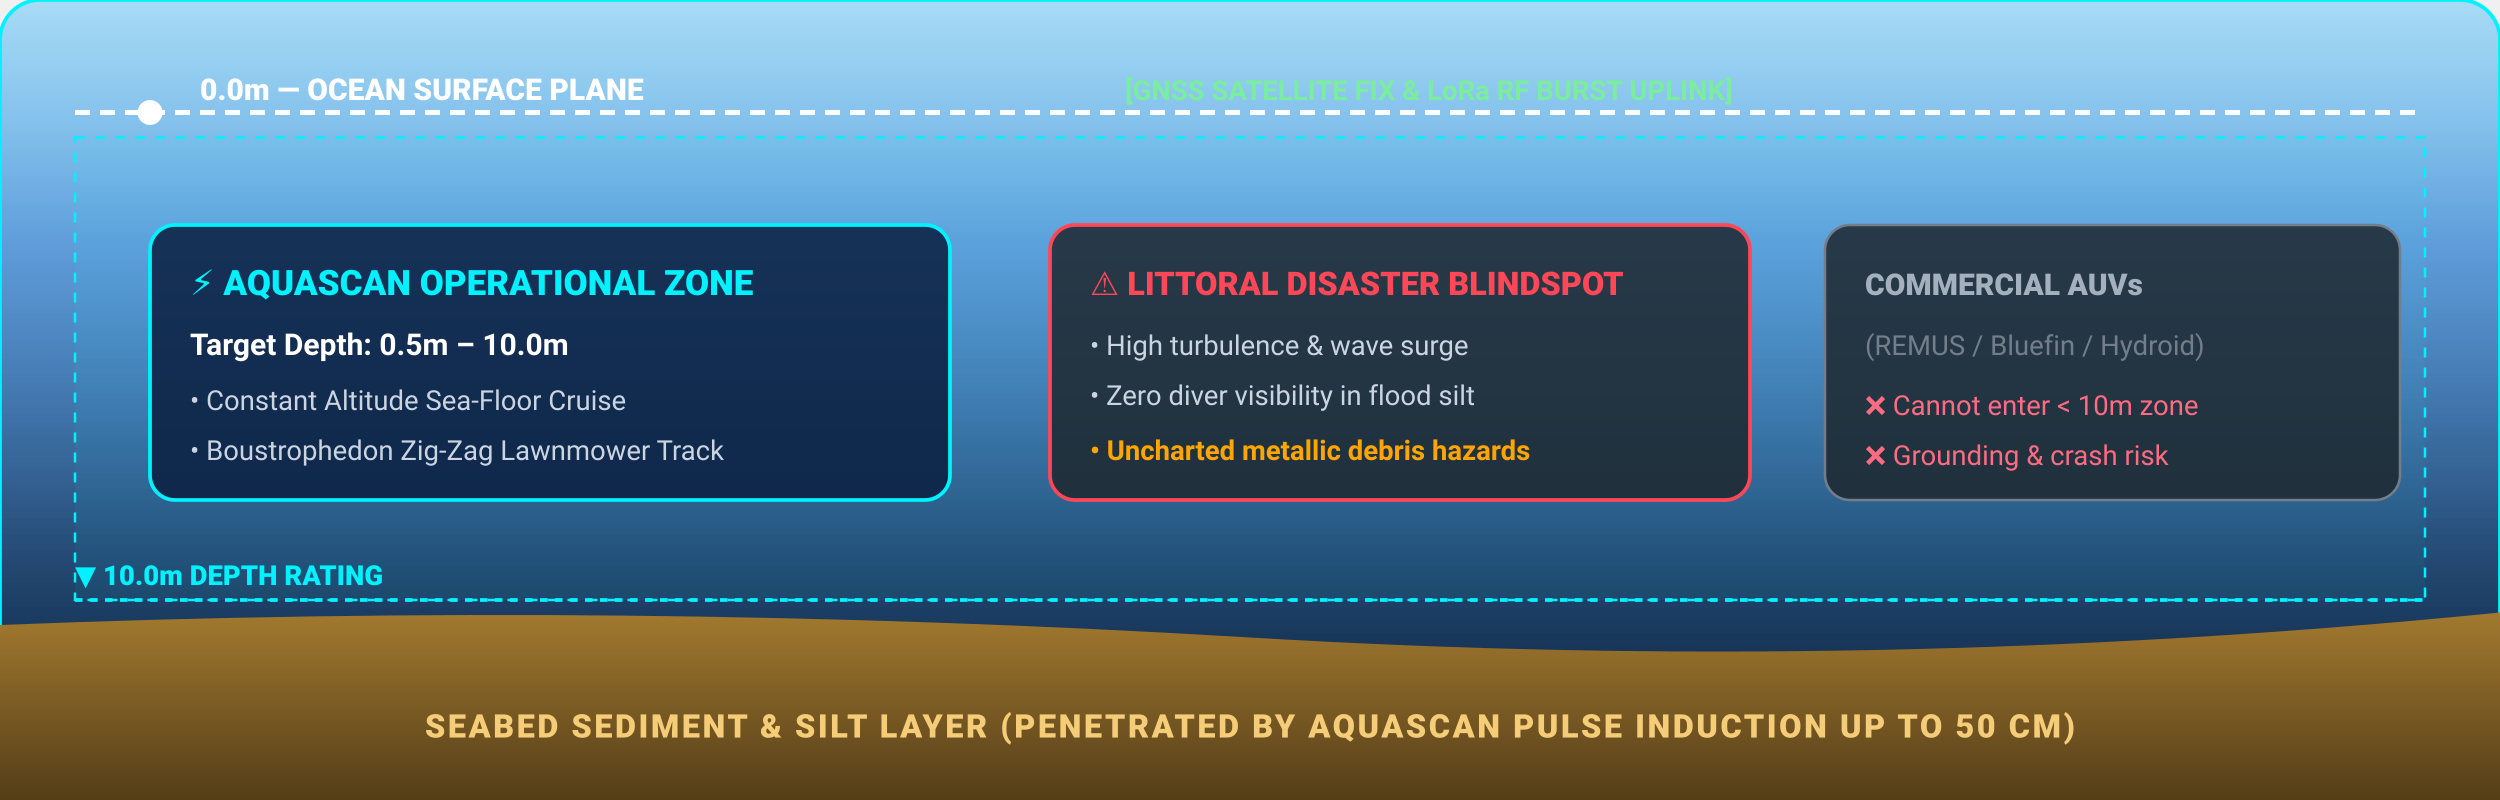
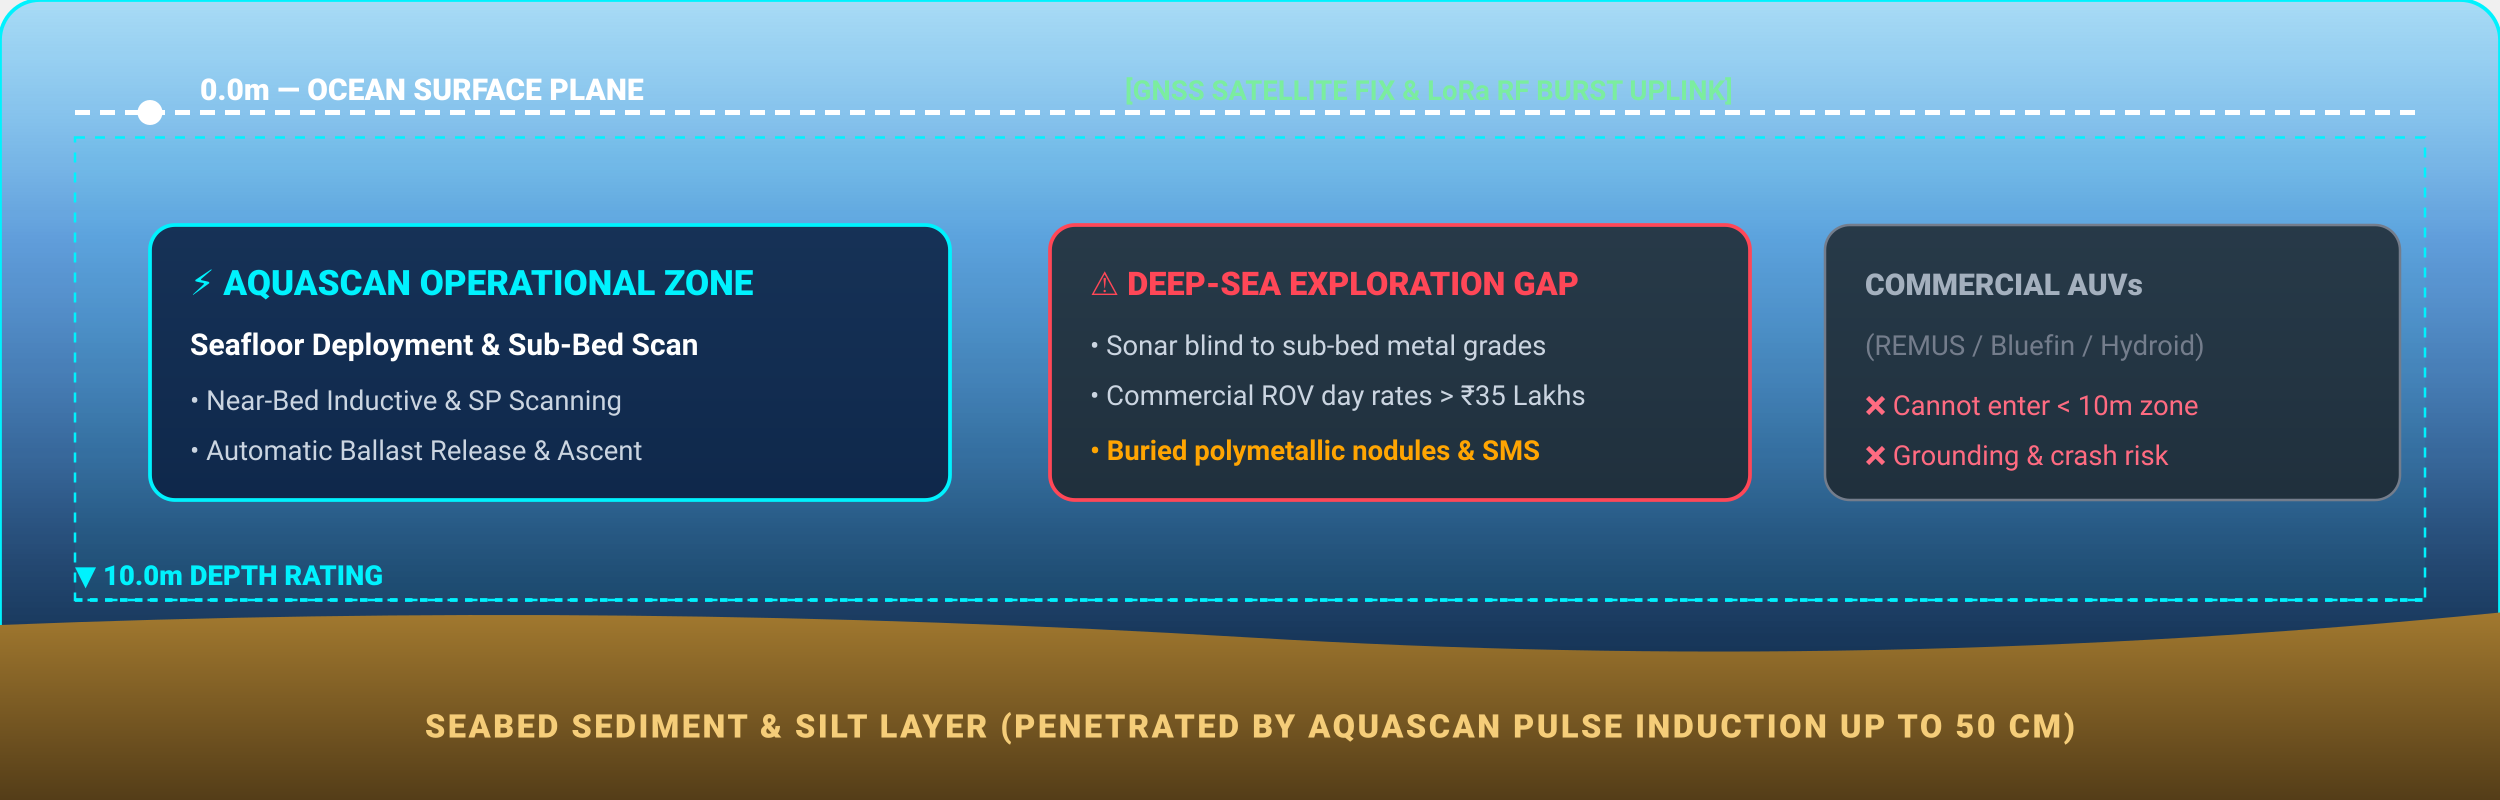
<svg xmlns="http://www.w3.org/2000/svg" viewBox="0 0 1000 320" width="100%" height="100%">
  <defs>
    <linearGradient id="bathyBg" x1="0%" y1="0%" x2="0%" y2="100%">
      <stop offset="0%" stop-color="#00a8ff" stop-opacity="0.3" />
      <stop offset="30%" stop-color="#0066cc" stop-opacity="0.6" />
      <stop offset="70%" stop-color="#002b5c" stop-opacity="0.85" />
      <stop offset="100%" stop-color="#011226" />
    </linearGradient>
    <linearGradient id="sandBed" x1="0%" y1="0%" x2="0%" y2="100%">
      <stop offset="0%" stop-color="#a2792f" />
      <stop offset="100%" stop-color="#543d18" />
    </linearGradient>
    <filter id="neon" x="-20%" y="-20%" width="140%" height="140%">
      <feGaussianBlur stdDeviation="3" result="b" />
      <feComposite in="SourceGraphic" in2="b" operator="over" />
    </filter>
  </defs>
  <rect width="1000" height="320" rx="16" fill="url(#bathyBg)" stroke="#00f2fe" stroke-width="1.5" />
  <path d="M 0 250 Q 250 240, 500 255 T 1000 245 L 1000 320 L 0 320 Z" fill="url(#sandBed)" />
  <text x="500" y="295" font-family="'Segoe UI', Roboto, sans-serif" font-size="13" font-weight="800" fill="#f5cd79" text-anchor="middle" letter-spacing="1">
    SEABED SEDIMENT &amp; SILT LAYER (PENETRATED BY AQUASCAN PULSE INDUCTION UP TO 50 CM)
  </text>
  <line x1="30" y1="45" x2="970" y2="45" stroke="#ffffff" stroke-width="2" stroke-dasharray="6,4" />
  <circle cx="60" cy="45" r="5" fill="#ffffff" />
  <text x="80" y="40" font-family="'Segoe UI', Roboto, sans-serif" font-size="12" font-weight="900" fill="#ffffff">
    0.0m — OCEAN SURFACE PLANE
  </text>
  <text x="450" y="40" font-family="'Segoe UI', Roboto, sans-serif" font-size="11" font-weight="700" fill="#7bed9f">
    [GNSS SATELLITE FIX &amp; LoRa RF BURST UPLINK]
  </text>
  <rect x="30" y="55" width="940" height="185" fill="#00f2fe" fill-opacity="0.05" stroke="#00f2fe" stroke-dasharray="4,4" stroke-width="1" />
  <g transform="translate(60, 90)">
    <rect width="320" height="110" rx="10" fill="#0a1e3f" fill-opacity="0.85" stroke="#00f2fe" stroke-width="1.5" />
    <text x="16" y="28" font-family="'Segoe UI', Roboto, sans-serif" font-size="14" font-weight="900" fill="#00f2fe">
      ⚡ AQUASCAN OPERATIONAL ZONE
    </text>
    <text x="16" y="52" font-family="'Segoe UI', Roboto, sans-serif" font-size="12" font-weight="700" fill="#ffffff">
-       Target Depth: 0.5m – 10.0m
+       Seafloor Deployment &amp; Sub-Bed Scan
    </text>
    <text x="16" y="74" font-family="'Segoe UI', Roboto, sans-serif" font-size="11" fill="#cbd5e1">
-       • Constant Altitude Sea-Floor Cruise
+       • Near-Bed Inductive &amp; SP Scanning
    </text>
    <text x="16" y="94" font-family="'Segoe UI', Roboto, sans-serif" font-size="11" fill="#cbd5e1">
-       • Boustrophedon Zig-Zag Lawnmower Track
+       • Automatic Ballast Release &amp; Ascent
    </text>
  </g>
  <g transform="translate(420, 90)">
    <rect width="280" height="110" rx="10" fill="#1e272e" fill-opacity="0.85" stroke="#ff4757" stroke-width="1.5" />
    <text x="16" y="28" font-family="'Segoe UI', Roboto, sans-serif" font-size="13" font-weight="900" fill="#ff4757">
-       ⚠️ LITTORAL DISASTER BLINDSPOT
+       ⚠️ DEEP-SEA EXPLORATION GAP
    </text>
    <text x="16" y="52" font-family="'Segoe UI', Roboto, sans-serif" font-size="11" fill="#cbd5e1">
-       • High turbulence &amp; wave surge
+       • Sonar blind to sub-bed metal grades
    </text>
    <text x="16" y="72" font-family="'Segoe UI', Roboto, sans-serif" font-size="11" fill="#cbd5e1">
-       • Zero diver visibility in flood silt
+       • Commercial ROV day rates &gt; ₹35 Lakhs
    </text>
    <text x="16" y="94" font-family="'Segoe UI', Roboto, sans-serif" font-size="11" font-weight="700" fill="#ffa502">
-       • Uncharted metallic debris hazards
+       • Buried polymetallic nodules &amp; SMS
    </text>
  </g>
  <g transform="translate(730, 90)">
    <rect width="230" height="110" rx="10" fill="#1e272e" fill-opacity="0.85" stroke="#747d8c" stroke-width="1" />
    <text x="16" y="28" font-family="'Segoe UI', Roboto, sans-serif" font-size="12" font-weight="800" fill="#a4b0be">
      COMMERCIAL AUVs
    </text>
    <text x="16" y="52" font-family="'Segoe UI', Roboto, sans-serif" font-size="11" fill="#747d8c">
      (REMUS / Bluefin / Hydroid)
    </text>
    <text x="16" y="76" font-family="'Segoe UI', Roboto, sans-serif" font-size="11" fill="#ff6b81">
      ❌ Cannot enter &lt; 10m zone
    </text>
    <text x="16" y="96" font-family="'Segoe UI', Roboto, sans-serif" font-size="11" fill="#ff6b81">
      ❌ Grounding &amp; crash risk
    </text>
  </g>
  <line x1="30" y1="240" x2="970" y2="240" stroke="#00f2fe" stroke-width="1.5" stroke-dasharray="3,3" />
  <text x="30" y="234" font-family="'Segoe UI', Roboto, sans-serif" font-size="11" font-weight="800" fill="#00f2fe">
    ▼ 10.0m DEPTH RATING
  </text>
</svg>
